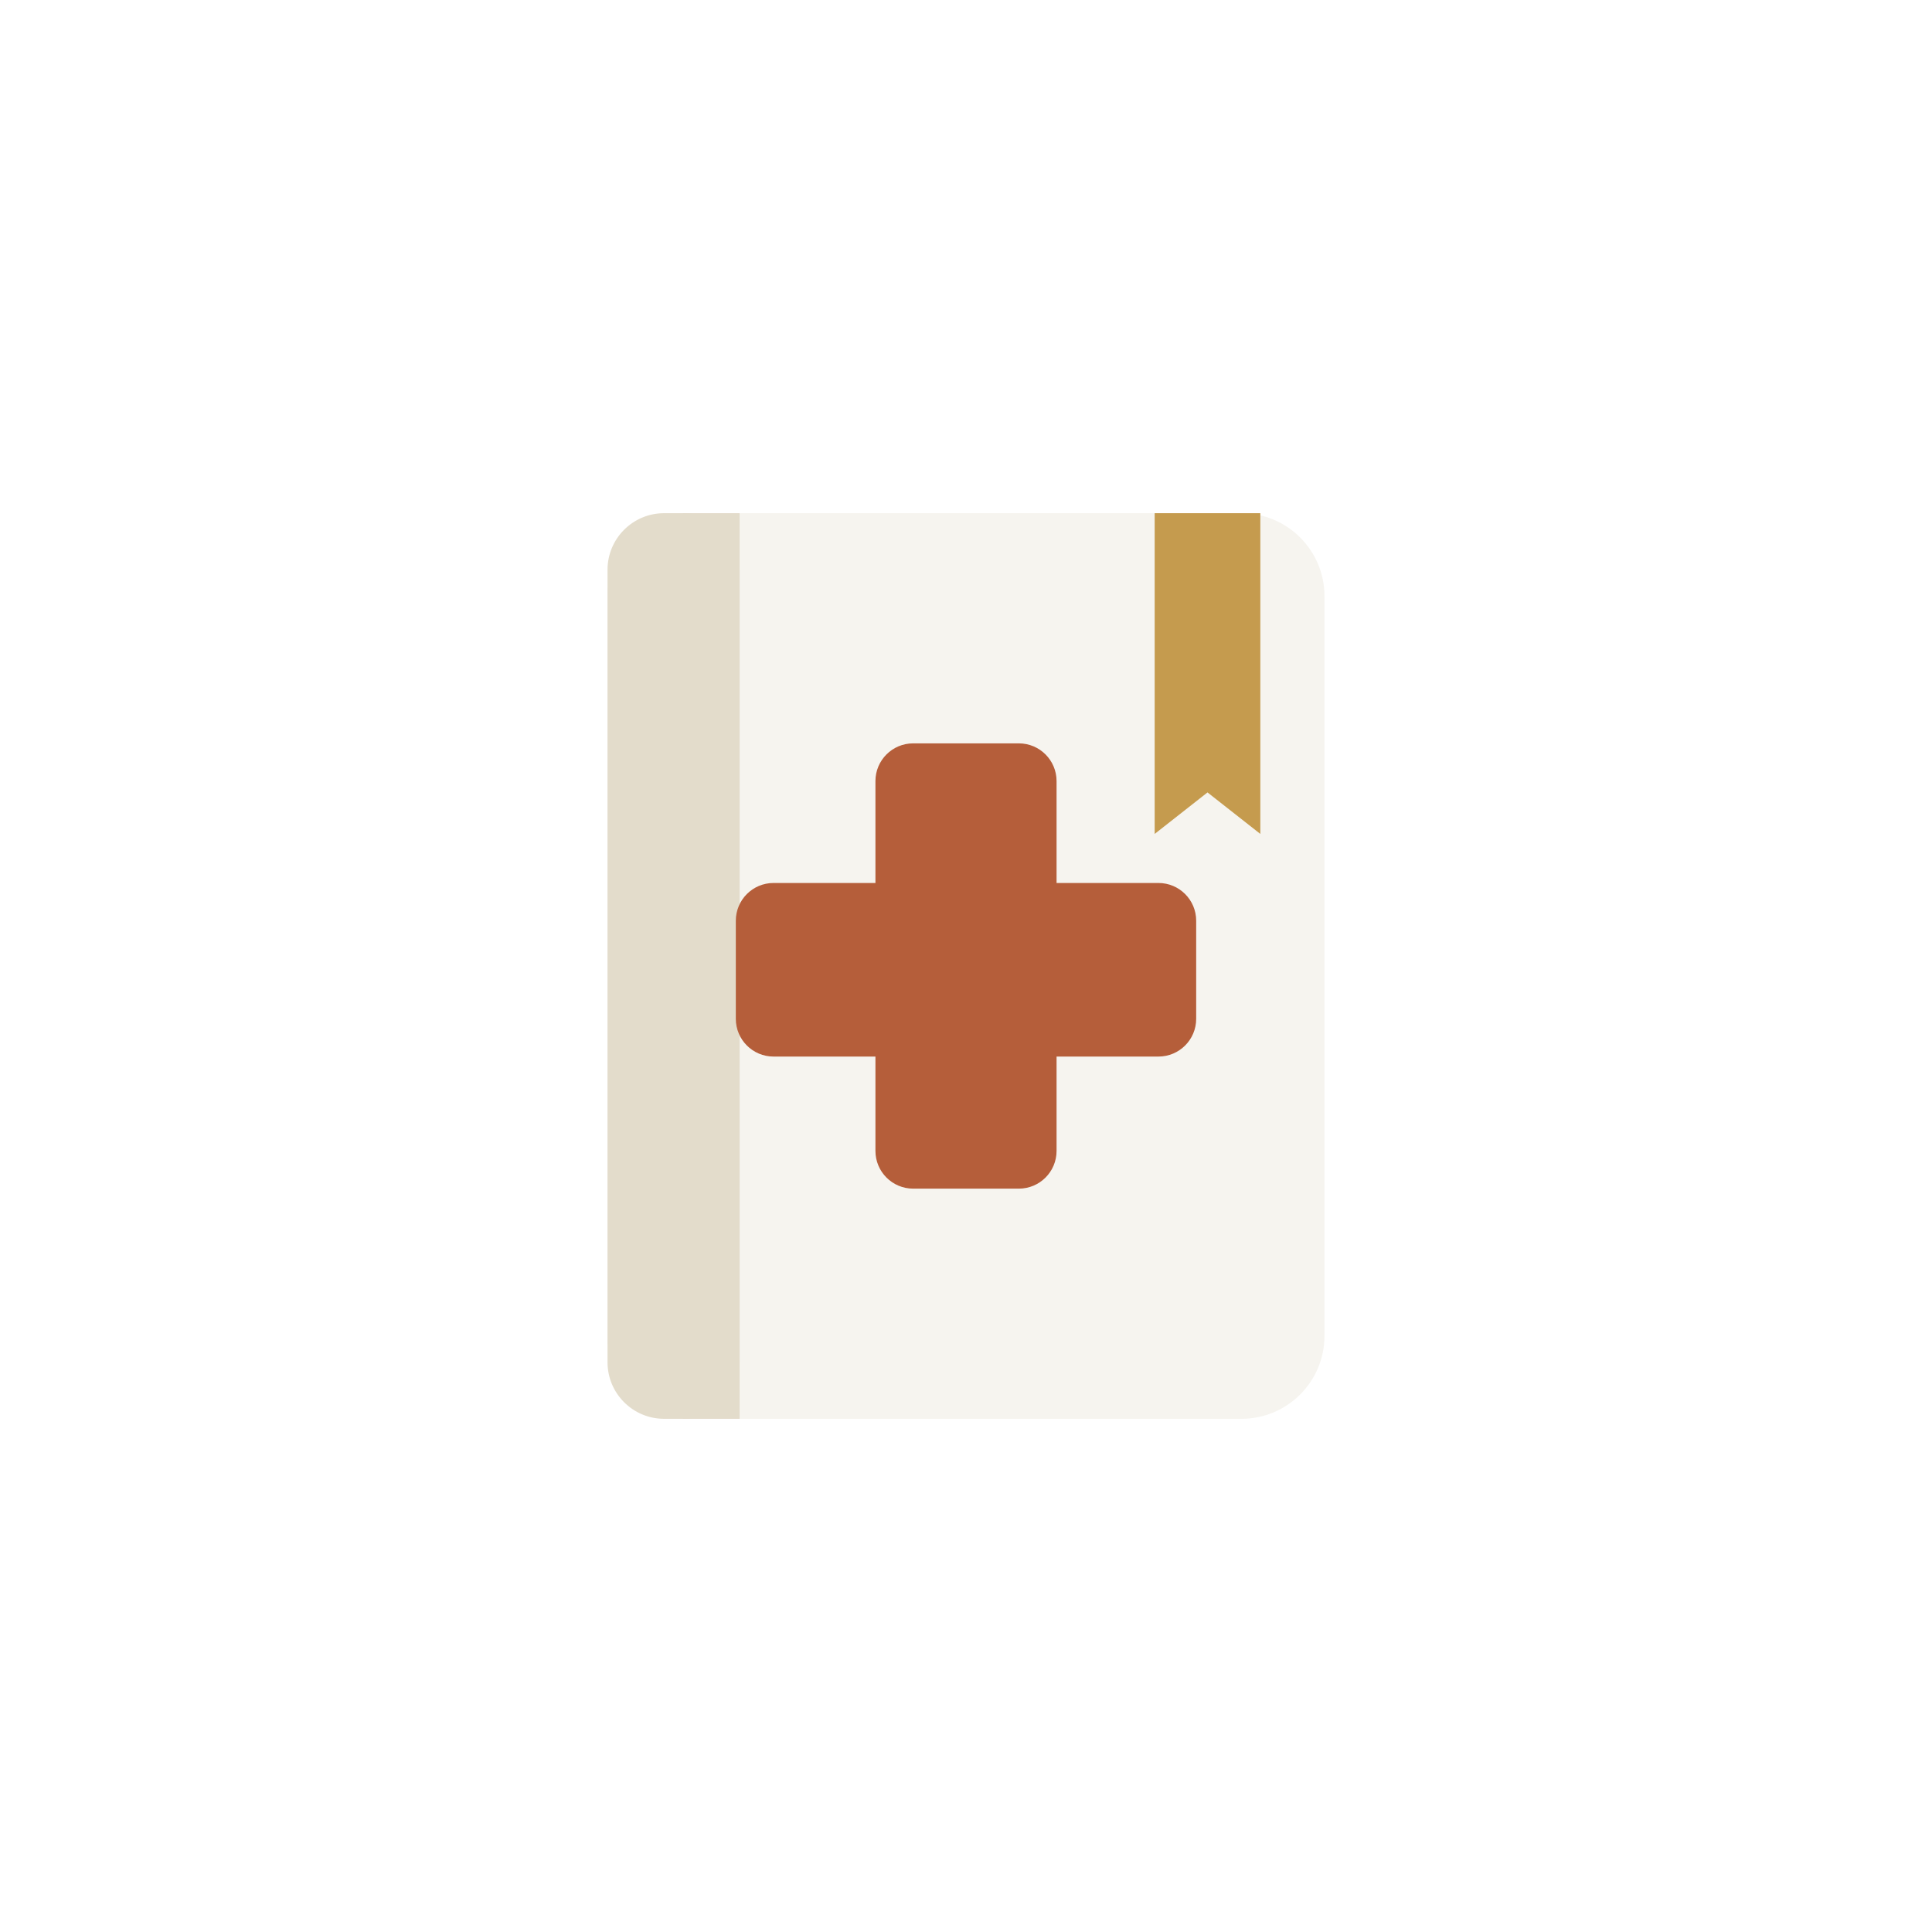
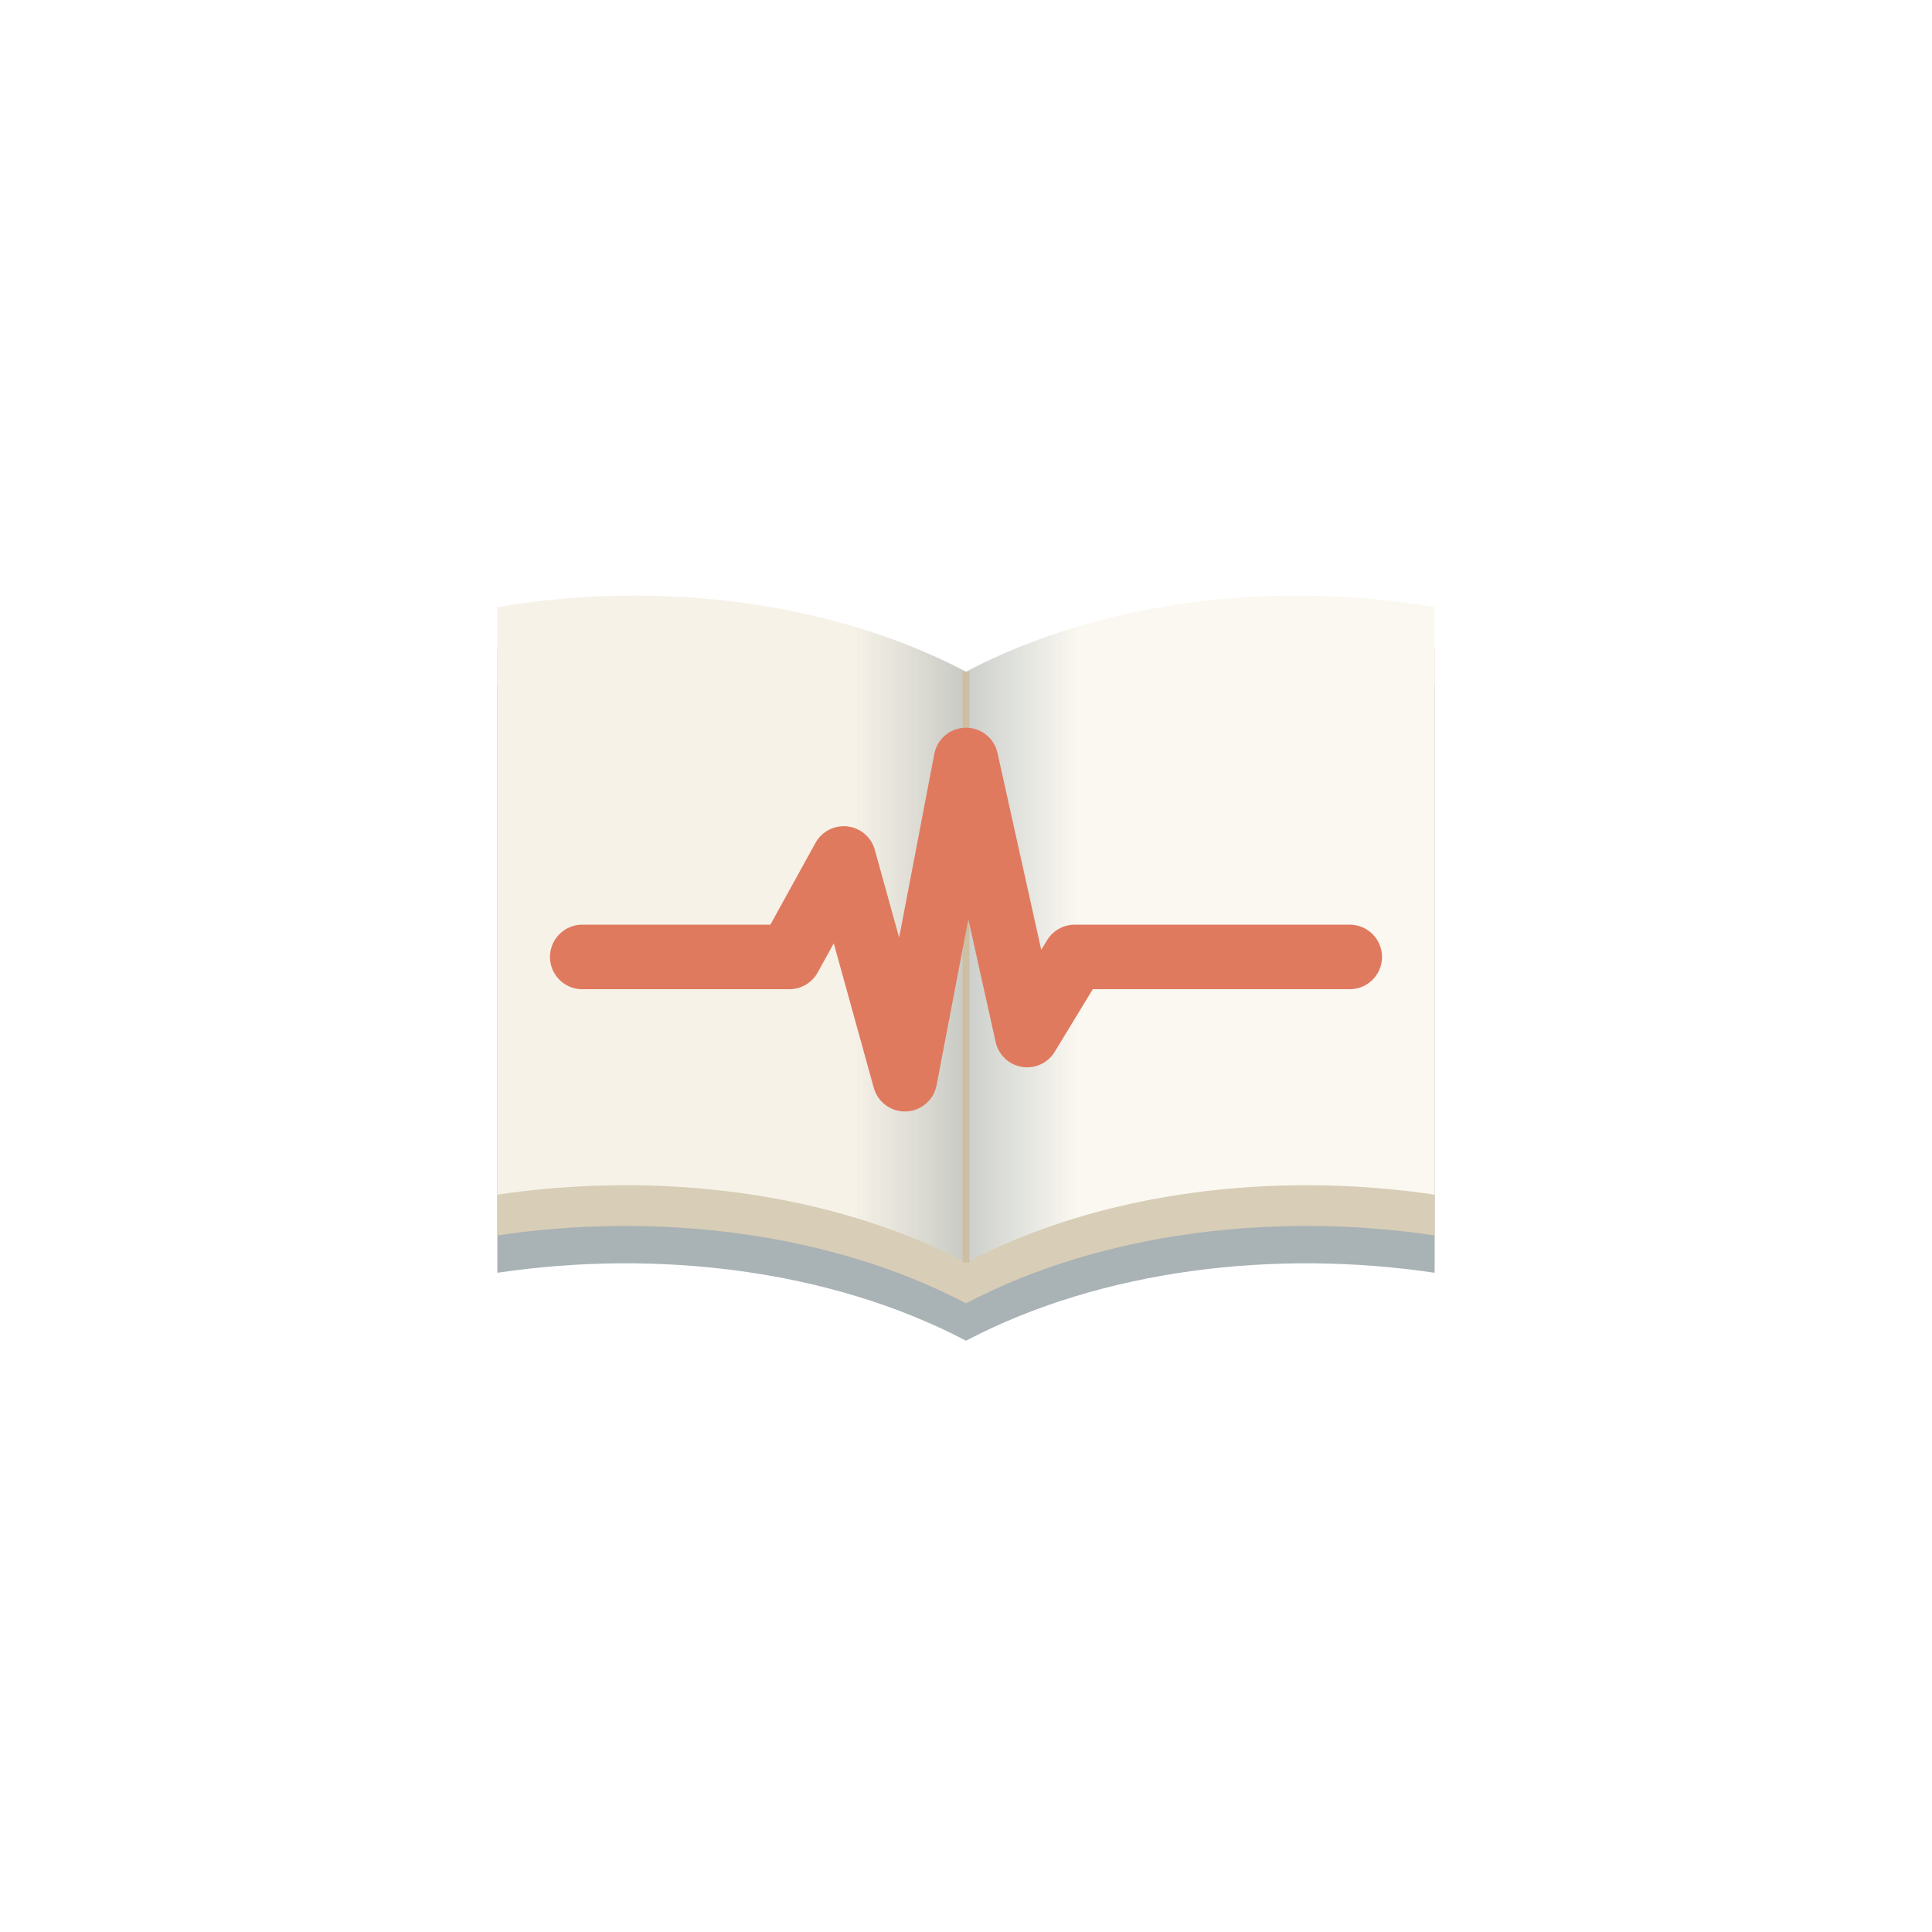
<svg xmlns="http://www.w3.org/2000/svg" viewBox="0 0 1024 1024">
-   <g transform="translate(512 512)">
-     <rect x="-190" y="-240" width="380" height="480" rx="44" fill="#F6F4EF" />
-     <rect x="-190" y="-240" width="70" height="480" rx="30" fill="#E3DCCB" />
-     <rect x="-150" y="-240" width="30" height="480" fill="#E3DCCB" />
-     <path d="M100 -240h56v170l-28-22-28 22z" fill="#C59B4E" />
-     <rect x="-48" y="-118" width="96" height="236" rx="20" fill="#B55E3A" />
-     <rect x="-122" y="-44" width="244" height="92" rx="20" fill="#B55E3A" />
+   <defs>
+     <linearGradient id="spL" x1="1" y1="0" x2="0" y2="0">
+       <stop offset="0" stop-color="#0C2A35" stop-opacity=".2" />
+       <stop offset=".24" stop-color="#0C2A35" stop-opacity="0" />
+     </linearGradient>
+     <linearGradient id="spR" x1="0" y1="0" x2="1" y2="0">
+       <stop offset="0" stop-color="#0C2A35" stop-opacity=".2" />
+       <stop offset=".24" stop-color="#0C2A35" stop-opacity="0" />
+     </linearGradient>
+   </defs>
+   <g transform="translate(512 500) scale(0.9) translate(-512 -512)">
+     <path d="M512 376 C432 334 330 322 236 338 L236 684 C330 670 432 682 512 724 C592 682 694 670 788 684 L788 338 C694 322 592 334 512 376 Z" fill="#0A222B" opacity=".35" transform="translate(0 22)" />
+     <path d="M512 376 C432 334 330 322 236 338 L236 684 C330 670 432 682 512 724 C592 682 694 670 788 684 L788 338 C694 322 592 334 512 376 Z" fill="#D8CDB6" />
+     <path d="M512 352 C432 310 330 298 236 314 L236 660 C330 646 432 658 512 700 Z" fill="#F7F2E8" />
+     <path d="M512 352 C592 310 694 298 788 314 L788 660 C694 646 592 658 512 700 Z" fill="#FBF8F1" />
+     <path d="M512 352 C432 310 330 298 236 314 L236 660 C330 646 432 658 512 700 Z" fill="url(#spL)" />
+     <path d="M512 352 C592 310 694 298 788 314 L788 660 C694 646 592 658 512 700 Z" fill="url(#spR)" />
+     <path d="M512 352 V700" stroke="#CDBFA4" stroke-width="4" />
+     <path d="M286 520 H408 L440 462 L476 592 L512 404 L548 566 L576 520 H738" fill="none" stroke="#E07A5F" stroke-width="38" stroke-linecap="round" stroke-linejoin="round" />
  </g>
</svg>
